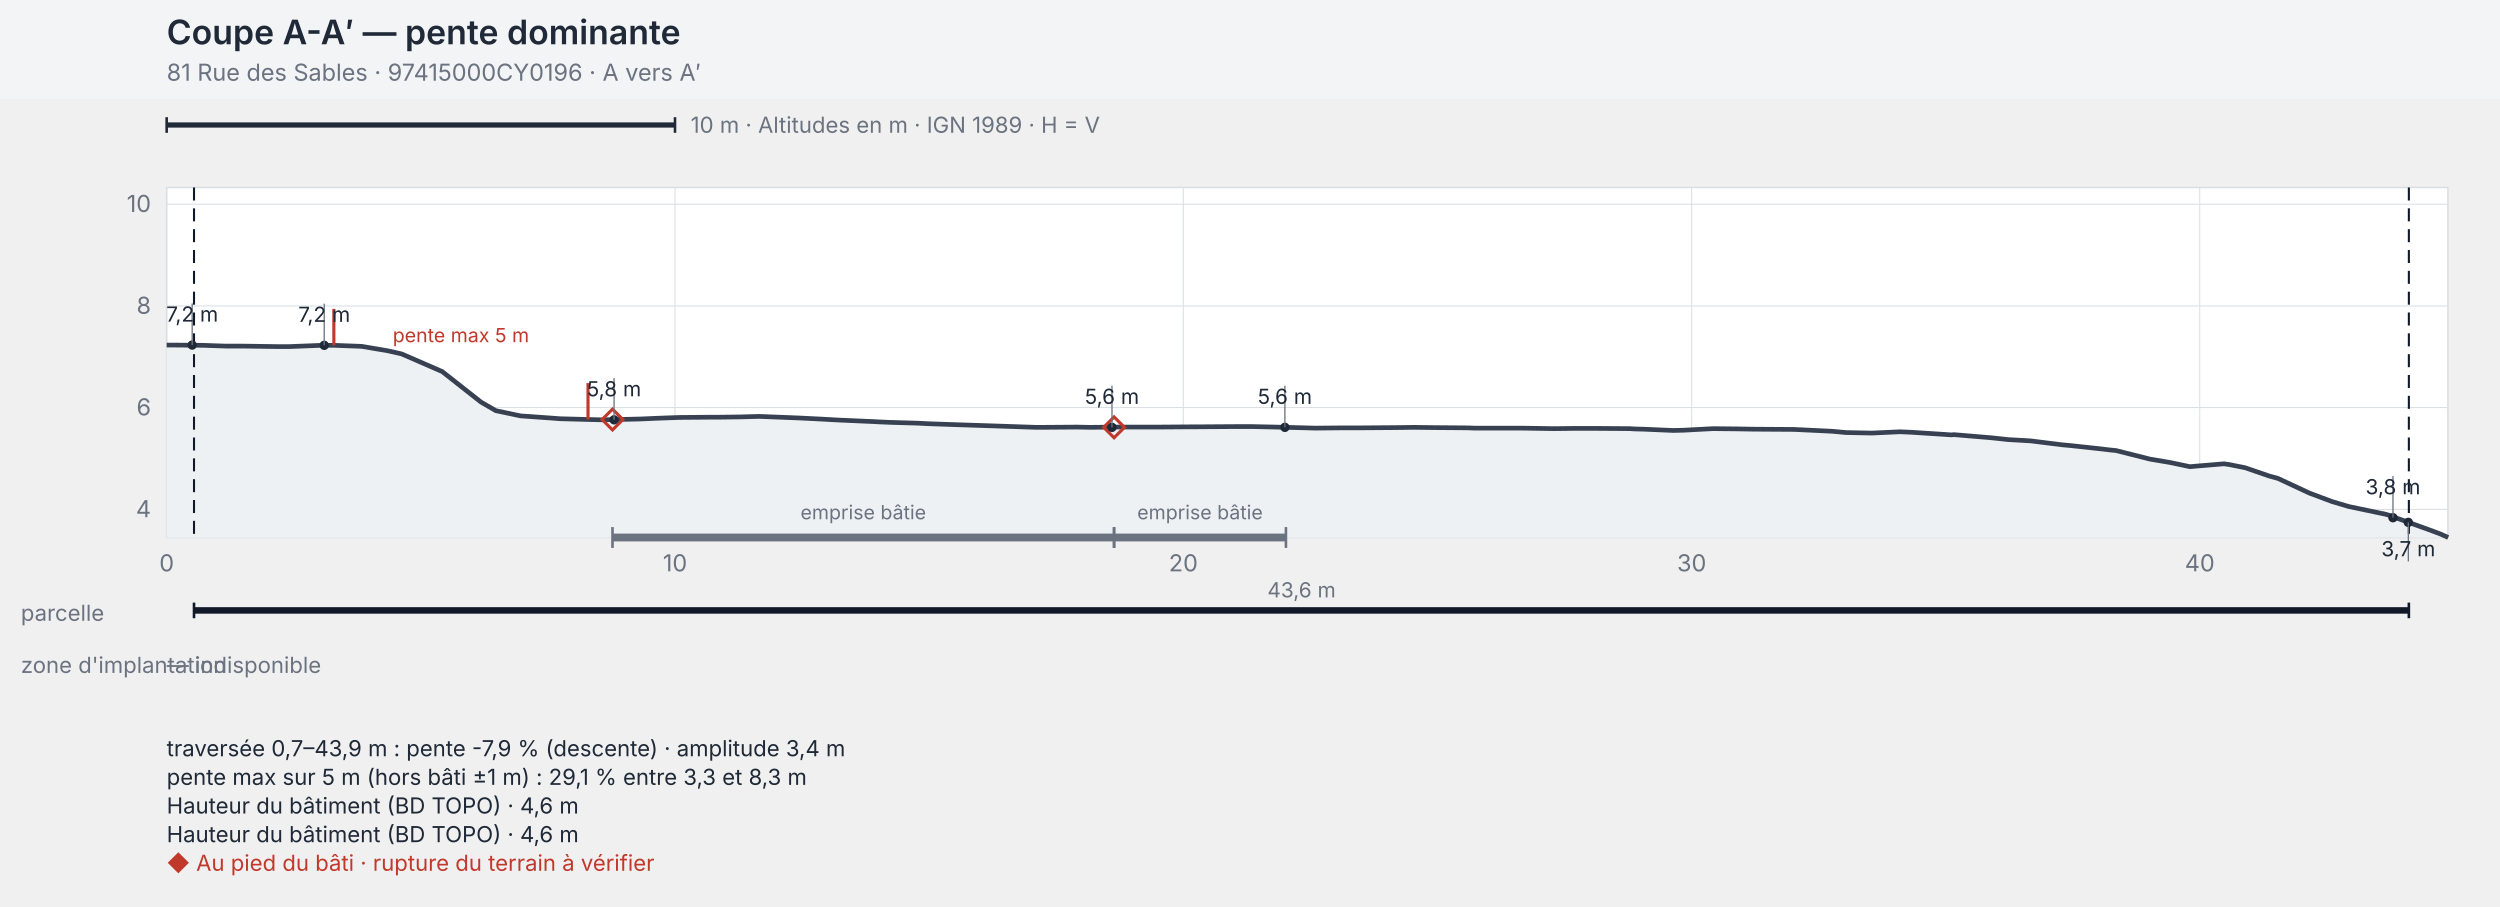
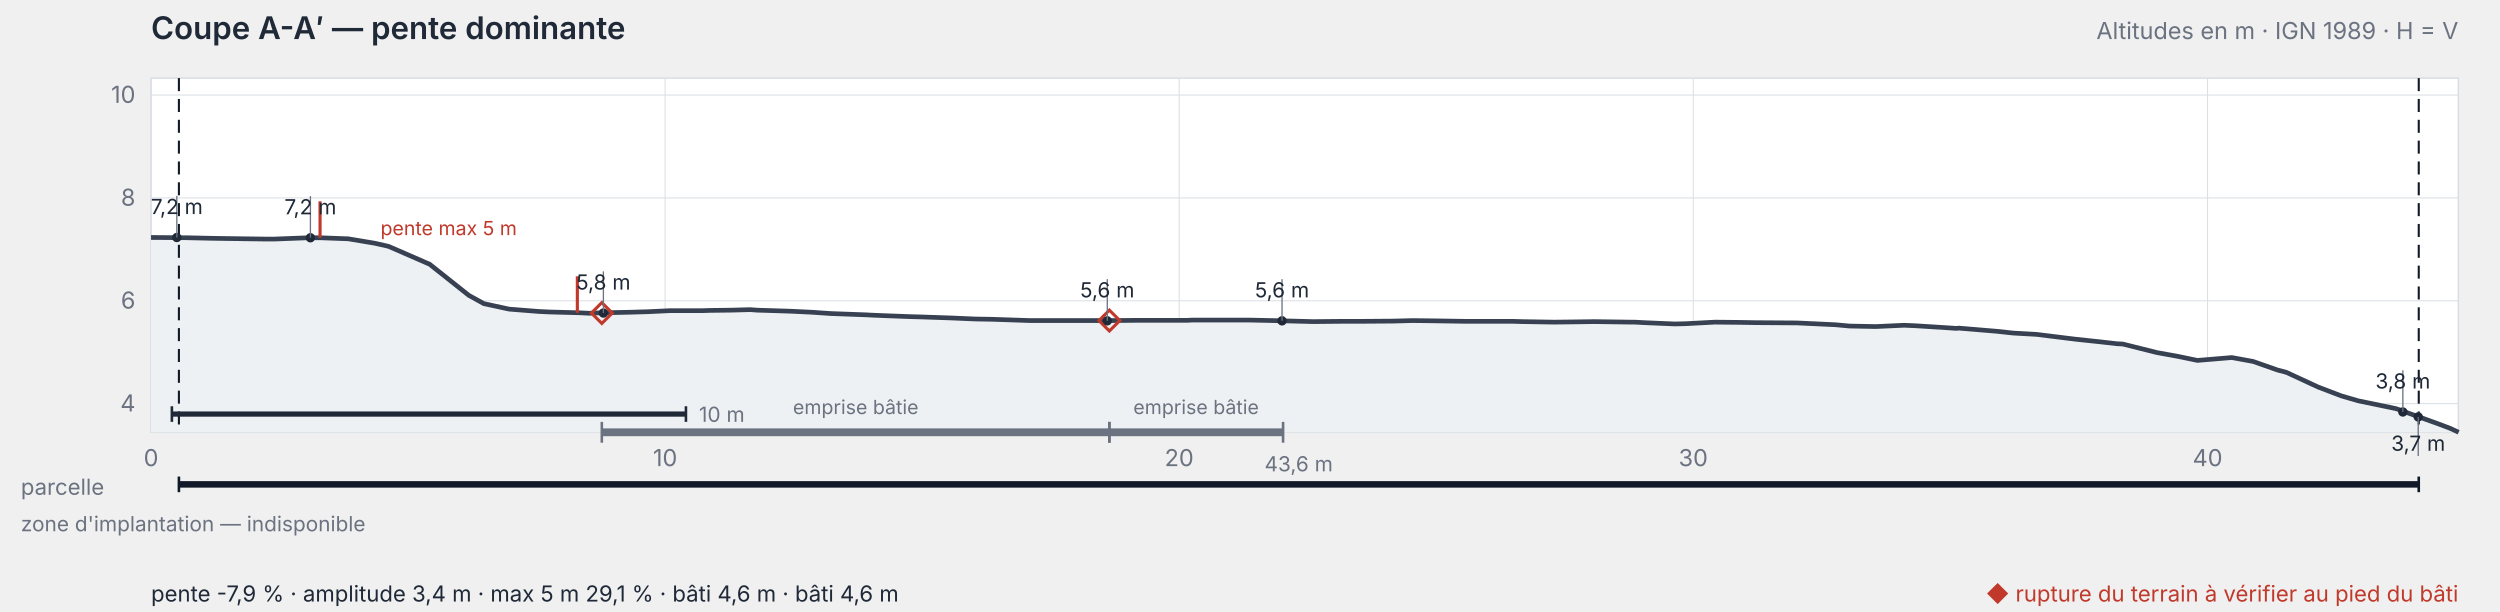
- <svg xmlns="http://www.w3.org/2000/svg" viewBox="0 0 960 348" width="960" height="348" role="img" aria-label="Coupe A-A′ — pente dominante" font-family="Inter, Helvetica, Arial, sans-serif" data-plot-x0="64.0" data-plot-x1="940.0" style="background:#ffffff">
-   <rect x="0" y="0" width="960" height="38" fill="#f3f4f6" />
-   <text x="64" y="17" font-size="13" font-weight="600" fill="#1f2937">Coupe A-A′ — pente dominante</text>
-   <text x="64" y="31" font-size="9" fill="#6b7280">81 Rue des Sables · 97415000CY0196 · A vers A′</text>
-   <rect x="64.0" y="72" width="876.0" height="134.4" fill="#ffffff" stroke="#dadfe4" stroke-width="0.6" />
-   <line x1="64.0" y1="72" x2="64.0" y2="206.4" stroke="#dadfe4" stroke-width="0.4" />
-   <text x="64.0" y="219.4" text-anchor="middle" font-size="9" fill="#6b7280">0</text>
-   <line x1="259.2" y1="72" x2="259.2" y2="206.4" stroke="#dadfe4" stroke-width="0.4" />
-   <text x="259.2" y="219.4" text-anchor="middle" font-size="9" fill="#6b7280">10</text>
-   <line x1="454.4" y1="72" x2="454.4" y2="206.4" stroke="#dadfe4" stroke-width="0.4" />
-   <text x="454.4" y="219.4" text-anchor="middle" font-size="9" fill="#6b7280">20</text>
-   <line x1="649.6" y1="72" x2="649.6" y2="206.4" stroke="#dadfe4" stroke-width="0.4" />
-   <text x="649.6" y="219.4" text-anchor="middle" font-size="9" fill="#6b7280">30</text>
-   <line x1="844.7" y1="72" x2="844.7" y2="206.4" stroke="#dadfe4" stroke-width="0.4" />
-   <text x="844.7" y="219.4" text-anchor="middle" font-size="9" fill="#6b7280">40</text>
-   <line x1="64.0" y1="195.6" x2="940.0" y2="195.6" stroke="#dadfe4" stroke-width="0.4" />
-   <text x="58.0" y="198.6" text-anchor="end" font-size="9" fill="#6b7280">4</text>
-   <line x1="64.0" y1="156.5" x2="940.0" y2="156.5" stroke="#dadfe4" stroke-width="0.4" />
-   <text x="58.0" y="159.5" text-anchor="end" font-size="9" fill="#6b7280">6</text>
-   <line x1="64.0" y1="117.5" x2="940.0" y2="117.5" stroke="#dadfe4" stroke-width="0.4" />
-   <text x="58.0" y="120.5" text-anchor="end" font-size="9" fill="#6b7280">8</text>
-   <line x1="64.0" y1="78.4" x2="940.0" y2="78.4" stroke="#dadfe4" stroke-width="0.4" />
-   <text x="58.0" y="81.4" text-anchor="end" font-size="9" fill="#6b7280">10</text>
-   <polygon points="64.0,132.5 66.0,132.5 77.8,132.6 86.7,132.9 93.1,132.9 107.4,133.1 108.4,133.1 110.9,133.1 123.6,132.6 128.2,132.6 138.9,133.0 148.9,134.7 154.2,135.9 168.7,142.2 169.4,142.5 169.7,142.6 184.7,154.4 190.4,157.7 199.9,159.7 211.2,160.5 215.2,160.8 226.5,161.1 230.5,161.2 231.9,161.2 245.7,160.9 252.6,160.6 261.0,160.3 273.4,160.2 276.2,160.2 284.2,160.1 291.5,159.9 294.1,160.0 306.8,160.5 314.8,160.9 322.0,161.3 335.6,161.9 337.3,162.0 342.0,162.2 352.5,162.5 356.3,162.7 367.8,163.1 377.0,163.4 383.1,163.6 397.8,164.1 398.3,164.1 399.8,164.1 413.6,164.0 418.5,164.1 428.8,164.0 439.2,164.0 444.1,164.0 457.6,163.9 459.4,163.9 460.0,163.9 474.6,163.8 480.7,163.8 489.9,164.0 501.5,164.3 505.1,164.4 515.4,164.3 520.4,164.3 522.2,164.3 535.7,164.2 543.0,164.1 550.9,164.2 563.7,164.3 566.2,164.4 573.2,164.4 581.4,164.4 584.4,164.4 596.7,164.6 605.2,164.5 612.0,164.5 625.9,164.6 627.2,164.7 631.0,164.8 642.5,165.3 646.6,165.2 657.8,164.6 667.4,164.7 673.0,164.8 688.1,164.9 688.3,164.9 688.8,164.9 703.5,165.6 708.8,166.1 718.8,166.3 729.6,165.8 734.1,166.0 746.5,166.8 749.3,167.0 750.3,166.9 764.6,168.1 771.1,168.8 779.8,169.3 791.8,170.8 795.1,171.1 804.3,172.1 810.4,172.8 812.5,173.0 825.6,176.3 833.3,177.6 840.9,179.2 854.0,178.1 856.1,178.4 862.1,179.6 871.4,182.8 874.7,183.7 886.7,189.3 895.5,192.6 901.9,194.5 916.2,197.5 917.2,197.8 919.9,198.8 932.4,203.3 937.0,205.0 940.1,206.4 940.1,206.4 64.0,206.4" fill="#eef1f4" stroke="none" />
-   <polyline points="64.0,132.5 66.0,132.5 77.8,132.6 86.7,132.9 93.1,132.9 107.4,133.1 108.4,133.1 110.9,133.1 123.6,132.6 128.2,132.6 138.9,133.0 148.9,134.7 154.2,135.9 168.7,142.2 169.4,142.5 169.7,142.6 184.7,154.4 190.4,157.7 199.9,159.7 211.2,160.5 215.2,160.8 226.5,161.1 230.5,161.2 231.9,161.2 245.7,160.9 252.6,160.6 261.0,160.3 273.4,160.2 276.2,160.2 284.2,160.1 291.5,159.9 294.1,160.0 306.8,160.5 314.8,160.9 322.0,161.3 335.6,161.9 337.3,162.0 342.0,162.2 352.5,162.5 356.3,162.7 367.8,163.1 377.0,163.4 383.1,163.6 397.8,164.1 398.3,164.1 399.8,164.1 413.6,164.0 418.5,164.1 428.8,164.0 439.2,164.0 444.1,164.0 457.6,163.9 459.4,163.9 460.0,163.9 474.6,163.8 480.7,163.8 489.9,164.0 501.5,164.3 505.1,164.4 515.4,164.3 520.4,164.3 522.2,164.3 535.7,164.2 543.0,164.1 550.9,164.2 563.7,164.3 566.2,164.4 573.2,164.4 581.4,164.4 584.4,164.4 596.7,164.6 605.2,164.5 612.0,164.5 625.9,164.6 627.2,164.7 631.0,164.8 642.5,165.3 646.6,165.2 657.8,164.6 667.4,164.7 673.0,164.8 688.1,164.9 688.3,164.9 688.8,164.9 703.5,165.6 708.8,166.1 718.8,166.3 729.6,165.8 734.1,166.0 746.5,166.8 749.3,167.0 750.3,166.9 764.6,168.1 771.1,168.8 779.8,169.3 791.8,170.8 795.1,171.1 804.3,172.1 810.4,172.8 812.5,173.0 825.6,176.3 833.3,177.6 840.9,179.2 854.0,178.1 856.1,178.4 862.1,179.6 871.4,182.8 874.7,183.7 886.7,189.3 895.5,192.6 901.9,194.5 916.2,197.5 917.2,197.8 919.9,198.8 932.4,203.3 937.0,205.0 940.1,206.4" fill="none" stroke="#374151" stroke-width="1.8" />
-   <line x1="235.2" y1="206.4" x2="427.8" y2="206.4" stroke="#6b7280" stroke-width="3" />
-   <line x1="235.2" y1="202.4" x2="235.2" y2="210.4" stroke="#6b7280" stroke-width="1" />
-   <line x1="427.8" y1="202.4" x2="427.8" y2="210.4" stroke="#6b7280" stroke-width="1" />
-   <text x="331.5" y="199.4" text-anchor="middle" font-size="7.5" fill="#6b7280">emprise bâtie</text>
-   <path d="M235.2,157.1 l4,4 l-4,4 l-4,-4 z" fill="none" stroke="#c0392b" stroke-width="1.2" />
-   <line x1="427.8" y1="206.4" x2="493.8" y2="206.4" stroke="#6b7280" stroke-width="3" />
-   <line x1="427.8" y1="202.4" x2="427.8" y2="210.4" stroke="#6b7280" stroke-width="1" />
-   <line x1="493.8" y1="202.4" x2="493.8" y2="210.4" stroke="#6b7280" stroke-width="1" />
-   <text x="460.8" y="199.4" text-anchor="middle" font-size="7.5" fill="#6b7280">emprise bâtie</text>
-   <path d="M427.8,160.1 l4,4 l-4,4 l-4,-4 z" fill="none" stroke="#c0392b" stroke-width="1.2" />
-   <line x1="74.5" y1="72" x2="74.5" y2="206.4" stroke="#111827" stroke-width="0.8" stroke-dasharray="5 3" />
-   <line x1="925.0" y1="72" x2="925.0" y2="206.4" stroke="#111827" stroke-width="0.8" stroke-dasharray="5 3" />
-   <line x1="128.2" y1="132.6" x2="128.2" y2="118.6" stroke="#c0392b" stroke-width="1.2" />
-   <line x1="225.8" y1="161.1" x2="225.8" y2="147.1" stroke="#c0392b" stroke-width="1.2" />
-   <text x="177.0" y="131.4" text-anchor="middle" font-size="7.5" fill="#c0392b">pente max 5 m</text>
-   <circle cx="73.8" cy="132.5" r="1.8" fill="#1f2937" />
-   <line x1="73.8" y1="132.5" x2="73.8" y2="116.5" stroke="#6b7280" stroke-width="0.5" />
-   <text x="73.8" y="123.5" text-anchor="middle" font-size="8" fill="#1f2937">7,2 m</text>
-   <circle cx="124.5" cy="132.6" r="1.8" fill="#1f2937" />
-   <line x1="124.5" y1="132.6" x2="124.5" y2="116.6" stroke="#6b7280" stroke-width="0.5" />
-   <text x="124.5" y="123.6" text-anchor="middle" font-size="8" fill="#1f2937">7,2 m</text>
-   <circle cx="235.8" cy="161.2" r="1.8" fill="#1f2937" />
-   <line x1="235.8" y1="161.2" x2="235.8" y2="145.2" stroke="#6b7280" stroke-width="0.5" />
-   <text x="235.8" y="152.2" text-anchor="middle" font-size="8" fill="#1f2937">5,8 m</text>
-   <circle cx="427.0" cy="164.1" r="1.8" fill="#1f2937" />
-   <line x1="427.0" y1="164.1" x2="427.0" y2="148.1" stroke="#6b7280" stroke-width="0.5" />
-   <text x="427.0" y="155.1" text-anchor="middle" font-size="8" fill="#1f2937">5,6 m</text>
-   <circle cx="493.4" cy="164.1" r="1.8" fill="#1f2937" />
-   <line x1="493.4" y1="164.1" x2="493.4" y2="148.1" stroke="#6b7280" stroke-width="0.5" />
-   <text x="493.4" y="155.1" text-anchor="middle" font-size="8" fill="#1f2937">5,6 m</text>
-   <circle cx="918.9" cy="198.8" r="1.8" fill="#1f2937" />
-   <line x1="918.9" y1="198.8" x2="918.9" y2="182.8" stroke="#6b7280" stroke-width="0.5" />
-   <text x="918.9" y="189.8" text-anchor="middle" font-size="8" fill="#1f2937">3,8 m</text>
-   <circle cx="924.8" cy="200.6" r="1.8" fill="#1f2937" />
-   <line x1="924.8" y1="200.6" x2="924.8" y2="215.6" stroke="#6b7280" stroke-width="0.5" />
-   <text x="924.8" y="213.6" text-anchor="middle" font-size="8" fill="#1f2937">3,7 m</text>
-   <line x1="64.0" y1="48.0" x2="259.2" y2="48.0" stroke="#1f2937" stroke-width="2" />
-   <line x1="64.0" y1="45.0" x2="64.0" y2="51.0" stroke="#1f2937" stroke-width="1" />
-   <line x1="259.2" y1="45.0" x2="259.2" y2="51.0" stroke="#1f2937" stroke-width="1" />
-   <text x="265.2" y="51.0" font-size="8.5" fill="#6b7280">10 m · Altitudes en m · IGN 1989 · H = V</text>
-   <text x="8" y="238.4" font-size="8.5" fill="#6b7280">parcelle</text>
-   <line x1="74.5" y1="234.4" x2="925.0" y2="234.4" stroke="#111827" stroke-width="2.5" />
-   <line x1="74.5" y1="231.4" x2="74.5" y2="237.4" stroke="#111827" stroke-width="1" />
-   <line x1="925.0" y1="231.4" x2="925.0" y2="237.4" stroke="#111827" stroke-width="1" />
-   <text x="499.8" y="229.4" text-anchor="middle" font-size="8" fill="#6b7280">43,6 m</text>
-   <text x="8" y="258.4" font-size="8.5" fill="#6b7280">zone d'implantation</text>
-   <text x="64.0" y="258.4" font-size="8.5" fill="#6b7280">— indisponible</text>
-   <text x="64" y="290.4" font-size="8.5" fill="#1f2937">traversée 0,7–43,9 m : pente -7,9 % (descente) · amplitude 3,4 m</text>
-   <text x="64" y="301.4" font-size="8.5" fill="#1f2937">pente max sur 5 m (hors bâti ±1 m) : 29,1 % entre 3,3 et 8,3 m</text>
-   <text x="64" y="312.4" font-size="8.5" fill="#1f2937">Hauteur du bâtiment (BD TOPO) · 4,6 m</text>
-   <text x="64" y="323.4" font-size="8.5" fill="#1f2937">Hauteur du bâtiment (BD TOPO) · 4,6 m</text>
-   <text x="64" y="334.4" font-size="8.5" fill="#c0392b">◆ Au pied du bâti · rupture du terrain à vérifier</text>
+ <svg xmlns="http://www.w3.org/2000/svg" viewBox="0 0 960 235" width="960" height="235" role="img" aria-label="Coupe A-A′ — pente dominante" font-family="Inter, Helvetica, Arial, sans-serif" data-plot-x0="58.0" data-plot-x1="944.0" style="background:#ffffff">
+   <text x="58" y="15" font-size="12" font-weight="600" fill="#1f2937">Coupe A-A′ — pente dominante</text>
+   <text x="944" y="15" text-anchor="end" font-size="9" fill="#6b7280">Altitudes en m · IGN 1989 · H = V</text>
+   <rect x="58.0" y="30" width="886.0" height="136.0" fill="#ffffff" stroke="#dadfe4" stroke-width="0.6" />
+   <line x1="58.0" y1="30" x2="58.0" y2="166.0" stroke="#dadfe4" stroke-width="0.4" />
+   <text x="58.0" y="179.0" text-anchor="middle" font-size="9" fill="#6b7280">0</text>
+   <line x1="255.4" y1="30" x2="255.4" y2="166.0" stroke="#dadfe4" stroke-width="0.4" />
+   <text x="255.4" y="179.0" text-anchor="middle" font-size="9" fill="#6b7280">10</text>
+   <line x1="452.8" y1="30" x2="452.8" y2="166.0" stroke="#dadfe4" stroke-width="0.4" />
+   <text x="452.8" y="179.0" text-anchor="middle" font-size="9" fill="#6b7280">20</text>
+   <line x1="650.2" y1="30" x2="650.2" y2="166.0" stroke="#dadfe4" stroke-width="0.4" />
+   <text x="650.2" y="179.0" text-anchor="middle" font-size="9" fill="#6b7280">30</text>
+   <line x1="847.7" y1="30" x2="847.7" y2="166.0" stroke="#dadfe4" stroke-width="0.4" />
+   <text x="847.7" y="179.0" text-anchor="middle" font-size="9" fill="#6b7280">40</text>
+   <line x1="58.0" y1="155.0" x2="944.0" y2="155.0" stroke="#dadfe4" stroke-width="0.4" />
+   <text x="52.0" y="158.0" text-anchor="end" font-size="9" fill="#6b7280">4</text>
+   <line x1="58.0" y1="115.5" x2="944.0" y2="115.5" stroke="#dadfe4" stroke-width="0.4" />
+   <text x="52.0" y="118.5" text-anchor="end" font-size="9" fill="#6b7280">6</text>
+   <line x1="58.0" y1="76.0" x2="944.0" y2="76.0" stroke="#dadfe4" stroke-width="0.4" />
+   <text x="52.0" y="79.0" text-anchor="end" font-size="9" fill="#6b7280">8</text>
+   <line x1="58.0" y1="36.5" x2="944.0" y2="36.5" stroke="#dadfe4" stroke-width="0.4" />
+   <text x="52.0" y="39.5" text-anchor="end" font-size="9" fill="#6b7280">10</text>
+   <polygon points="58.0,91.2 60.0,91.2 72.0,91.3 81.0,91.5 87.4,91.6 101.9,91.8 102.9,91.8 105.4,91.8 118.3,91.3 122.9,91.3 133.7,91.7 143.9,93.4 149.2,94.6 163.9,101.0 164.6,101.3 164.9,101.4 180.0,113.4 185.8,116.6 195.5,118.7 206.8,119.6 210.9,119.8 222.3,120.1 226.4,120.3 227.8,120.2 241.8,119.9 248.8,119.7 257.2,119.3 269.7,119.3 272.6,119.2 280.8,119.1 288.1,118.9 290.7,119.1 303.5,119.5 311.7,119.9 319.0,120.4 332.7,120.9 334.4,121.0 339.2,121.2 349.8,121.6 353.6,121.7 365.3,122.1 374.6,122.5 380.7,122.6 395.6,123.1 396.1,123.1 397.7,123.1 411.6,123.1 416.6,123.1 427.0,123.1 437.5,123.0 442.4,123.0 456.1,123.0 457.9,122.9 458.5,122.9 473.3,122.9 479.5,122.9 488.7,123.1 500.5,123.4 504.2,123.5 514.5,123.4 519.6,123.4 521.4,123.4 535.1,123.3 542.4,123.1 550.5,123.2 563.4,123.4 565.9,123.4 573.0,123.4 581.3,123.4 584.4,123.5 596.8,123.7 605.3,123.6 612.2,123.5 626.3,123.7 627.7,123.7 631.4,123.9 643.1,124.4 647.3,124.3 658.5,123.7 668.3,123.8 674.0,123.9 689.2,124.0 689.4,124.0 689.9,124.0 704.8,124.7 710.2,125.2 720.3,125.4 731.2,124.9 735.7,125.1 748.3,125.9 751.1,126.1 752.2,126.0 766.6,127.2 773.1,127.9 782.0,128.4 794.1,129.9 797.4,130.3 806.8,131.3 812.9,132.0 815.1,132.1 828.3,135.4 836.1,136.8 843.8,138.4 857.0,137.3 859.2,137.7 865.2,138.8 874.6,142.1 878.0,143.0 890.1,148.6 899.0,152.0 905.5,153.9 920.0,156.9 920.9,157.2 923.6,158.2 936.4,162.8 940.9,164.5 944.1,166.0 944.1,166.0 58.0,166.0" fill="#eef1f4" stroke="none" />
+   <polyline points="58.0,91.2 60.0,91.2 72.0,91.3 81.0,91.5 87.4,91.6 101.9,91.8 102.9,91.8 105.4,91.8 118.3,91.3 122.9,91.3 133.7,91.7 143.9,93.4 149.2,94.6 163.9,101.0 164.6,101.3 164.9,101.4 180.0,113.4 185.8,116.6 195.5,118.7 206.8,119.6 210.9,119.8 222.3,120.1 226.4,120.3 227.8,120.2 241.8,119.9 248.8,119.7 257.2,119.3 269.7,119.3 272.6,119.2 280.8,119.1 288.1,118.9 290.7,119.1 303.5,119.5 311.7,119.9 319.0,120.4 332.7,120.9 334.4,121.0 339.2,121.2 349.8,121.6 353.6,121.7 365.3,122.1 374.6,122.5 380.7,122.6 395.6,123.1 396.1,123.1 397.7,123.1 411.6,123.1 416.6,123.1 427.0,123.1 437.5,123.0 442.4,123.0 456.1,123.0 457.9,122.9 458.5,122.9 473.3,122.9 479.5,122.9 488.7,123.1 500.5,123.4 504.2,123.5 514.5,123.4 519.6,123.4 521.4,123.4 535.1,123.3 542.4,123.1 550.5,123.2 563.4,123.4 565.9,123.4 573.0,123.4 581.3,123.4 584.4,123.5 596.8,123.7 605.3,123.6 612.2,123.5 626.3,123.7 627.7,123.7 631.4,123.9 643.1,124.4 647.3,124.3 658.5,123.7 668.3,123.8 674.0,123.9 689.2,124.0 689.4,124.0 689.9,124.0 704.8,124.7 710.2,125.2 720.3,125.4 731.2,124.9 735.7,125.1 748.3,125.9 751.1,126.1 752.2,126.0 766.6,127.2 773.1,127.9 782.0,128.4 794.1,129.9 797.4,130.3 806.8,131.3 812.9,132.0 815.1,132.1 828.3,135.4 836.1,136.8 843.8,138.4 857.0,137.3 859.2,137.7 865.2,138.8 874.6,142.1 878.0,143.0 890.1,148.6 899.0,152.0 905.5,153.9 920.0,156.9 920.9,157.2 923.6,158.2 936.4,162.8 940.9,164.5 944.1,166.0" fill="none" stroke="#374151" stroke-width="1.8" />
+   <line x1="231.1" y1="166.0" x2="426.0" y2="166.0" stroke="#6b7280" stroke-width="3" />
+   <line x1="231.1" y1="162.0" x2="231.1" y2="170.0" stroke="#6b7280" stroke-width="1" />
+   <line x1="426.0" y1="162.0" x2="426.0" y2="170.0" stroke="#6b7280" stroke-width="1" />
+   <text x="328.6" y="159.0" text-anchor="middle" font-size="7.5" fill="#6b7280">emprise bâtie</text>
+   <path d="M231.1,116.2 l4,4 l-4,4 l-4,-4 z" fill="none" stroke="#c0392b" stroke-width="1.2" />
+   <line x1="426.0" y1="166.0" x2="492.7" y2="166.0" stroke="#6b7280" stroke-width="3" />
+   <line x1="426.0" y1="162.0" x2="426.0" y2="170.0" stroke="#6b7280" stroke-width="1" />
+   <line x1="492.7" y1="162.0" x2="492.7" y2="170.0" stroke="#6b7280" stroke-width="1" />
+   <text x="459.3" y="159.0" text-anchor="middle" font-size="7.5" fill="#6b7280">emprise bâtie</text>
+   <path d="M426.0,119.1 l4,4 l-4,4 l-4,-4 z" fill="none" stroke="#c0392b" stroke-width="1.2" />
+   <line x1="68.7" y1="30" x2="68.7" y2="166.0" stroke="#111827" stroke-width="0.8" stroke-dasharray="5 3" />
+   <line x1="928.8" y1="30" x2="928.8" y2="166.0" stroke="#111827" stroke-width="0.8" stroke-dasharray="5 3" />
+   <line x1="122.9" y1="91.3" x2="122.9" y2="77.3" stroke="#c0392b" stroke-width="1.2" />
+   <line x1="221.7" y1="120.1" x2="221.7" y2="106.1" stroke="#c0392b" stroke-width="1.2" />
+   <text x="172.3" y="90.3" text-anchor="middle" font-size="7.5" fill="#c0392b">pente max 5 m</text>
+   <circle cx="67.9" cy="91.2" r="1.8" fill="#1f2937" />
+   <line x1="67.9" y1="91.2" x2="67.9" y2="75.2" stroke="#6b7280" stroke-width="0.5" />
+   <text x="67.9" y="82.2" text-anchor="middle" font-size="8" fill="#1f2937">7,2 m</text>
+   <circle cx="119.2" cy="91.3" r="1.8" fill="#1f2937" />
+   <line x1="119.2" y1="91.3" x2="119.2" y2="75.3" stroke="#6b7280" stroke-width="0.5" />
+   <text x="119.2" y="82.3" text-anchor="middle" font-size="8" fill="#1f2937">7,2 m</text>
+   <circle cx="231.7" cy="120.2" r="1.8" fill="#1f2937" />
+   <line x1="231.7" y1="120.2" x2="231.7" y2="104.2" stroke="#6b7280" stroke-width="0.5" />
+   <text x="231.7" y="111.2" text-anchor="middle" font-size="8" fill="#1f2937">5,8 m</text>
+   <circle cx="425.2" cy="123.2" r="1.8" fill="#1f2937" />
+   <line x1="425.2" y1="123.2" x2="425.2" y2="107.2" stroke="#6b7280" stroke-width="0.5" />
+   <text x="425.2" y="114.2" text-anchor="middle" font-size="8" fill="#1f2937">5,6 m</text>
+   <circle cx="492.3" cy="123.2" r="1.8" fill="#1f2937" />
+   <line x1="492.3" y1="123.2" x2="492.3" y2="107.2" stroke="#6b7280" stroke-width="0.5" />
+   <text x="492.3" y="114.2" text-anchor="middle" font-size="8" fill="#1f2937">5,6 m</text>
+   <circle cx="922.7" cy="158.2" r="1.8" fill="#1f2937" />
+   <line x1="922.7" y1="158.2" x2="922.7" y2="142.2" stroke="#6b7280" stroke-width="0.5" />
+   <text x="922.7" y="149.2" text-anchor="middle" font-size="8" fill="#1f2937">3,8 m</text>
+   <circle cx="928.6" cy="160.1" r="1.8" fill="#1f2937" />
+   <line x1="928.6" y1="160.1" x2="928.6" y2="175.1" stroke="#6b7280" stroke-width="0.5" />
+   <text x="928.6" y="173.1" text-anchor="middle" font-size="8" fill="#1f2937">3,7 m</text>
+   <line x1="66.0" y1="159.0" x2="263.4" y2="159.0" stroke="#1f2937" stroke-width="2" />
+   <line x1="66.0" y1="156.0" x2="66.0" y2="162.0" stroke="#1f2937" stroke-width="1" />
+   <line x1="263.4" y1="156.0" x2="263.4" y2="162.0" stroke="#1f2937" stroke-width="1" />
+   <text x="268.4" y="162.0" font-size="8" fill="#6b7280">10 m</text>
+   <text x="8" y="190.0" font-size="8.5" fill="#6b7280">parcelle</text>
+   <line x1="68.7" y1="186.0" x2="928.8" y2="186.0" stroke="#111827" stroke-width="2.5" />
+   <line x1="68.7" y1="183.0" x2="68.7" y2="189.0" stroke="#111827" stroke-width="1" />
+   <line x1="928.8" y1="183.0" x2="928.8" y2="189.0" stroke="#111827" stroke-width="1" />
+   <text x="498.7" y="181.0" text-anchor="middle" font-size="8" fill="#6b7280">43,6 m</text>
+   <text x="8" y="204.0" font-size="8" fill="#6b7280">zone d'implantation — indisponible</text>
+   <text x="58" y="231.0" font-size="8.5" fill="#1f2937">pente -7,9 % · amplitude 3,4 m · max 5 m 29,1 % · bâti 4,6 m · bâti 4,6 m</text>
+   <text x="944.0" y="231.0" text-anchor="end" font-size="8.5" fill="#c0392b">◆ rupture du terrain à vérifier au pied du bâti</text>
</svg>
